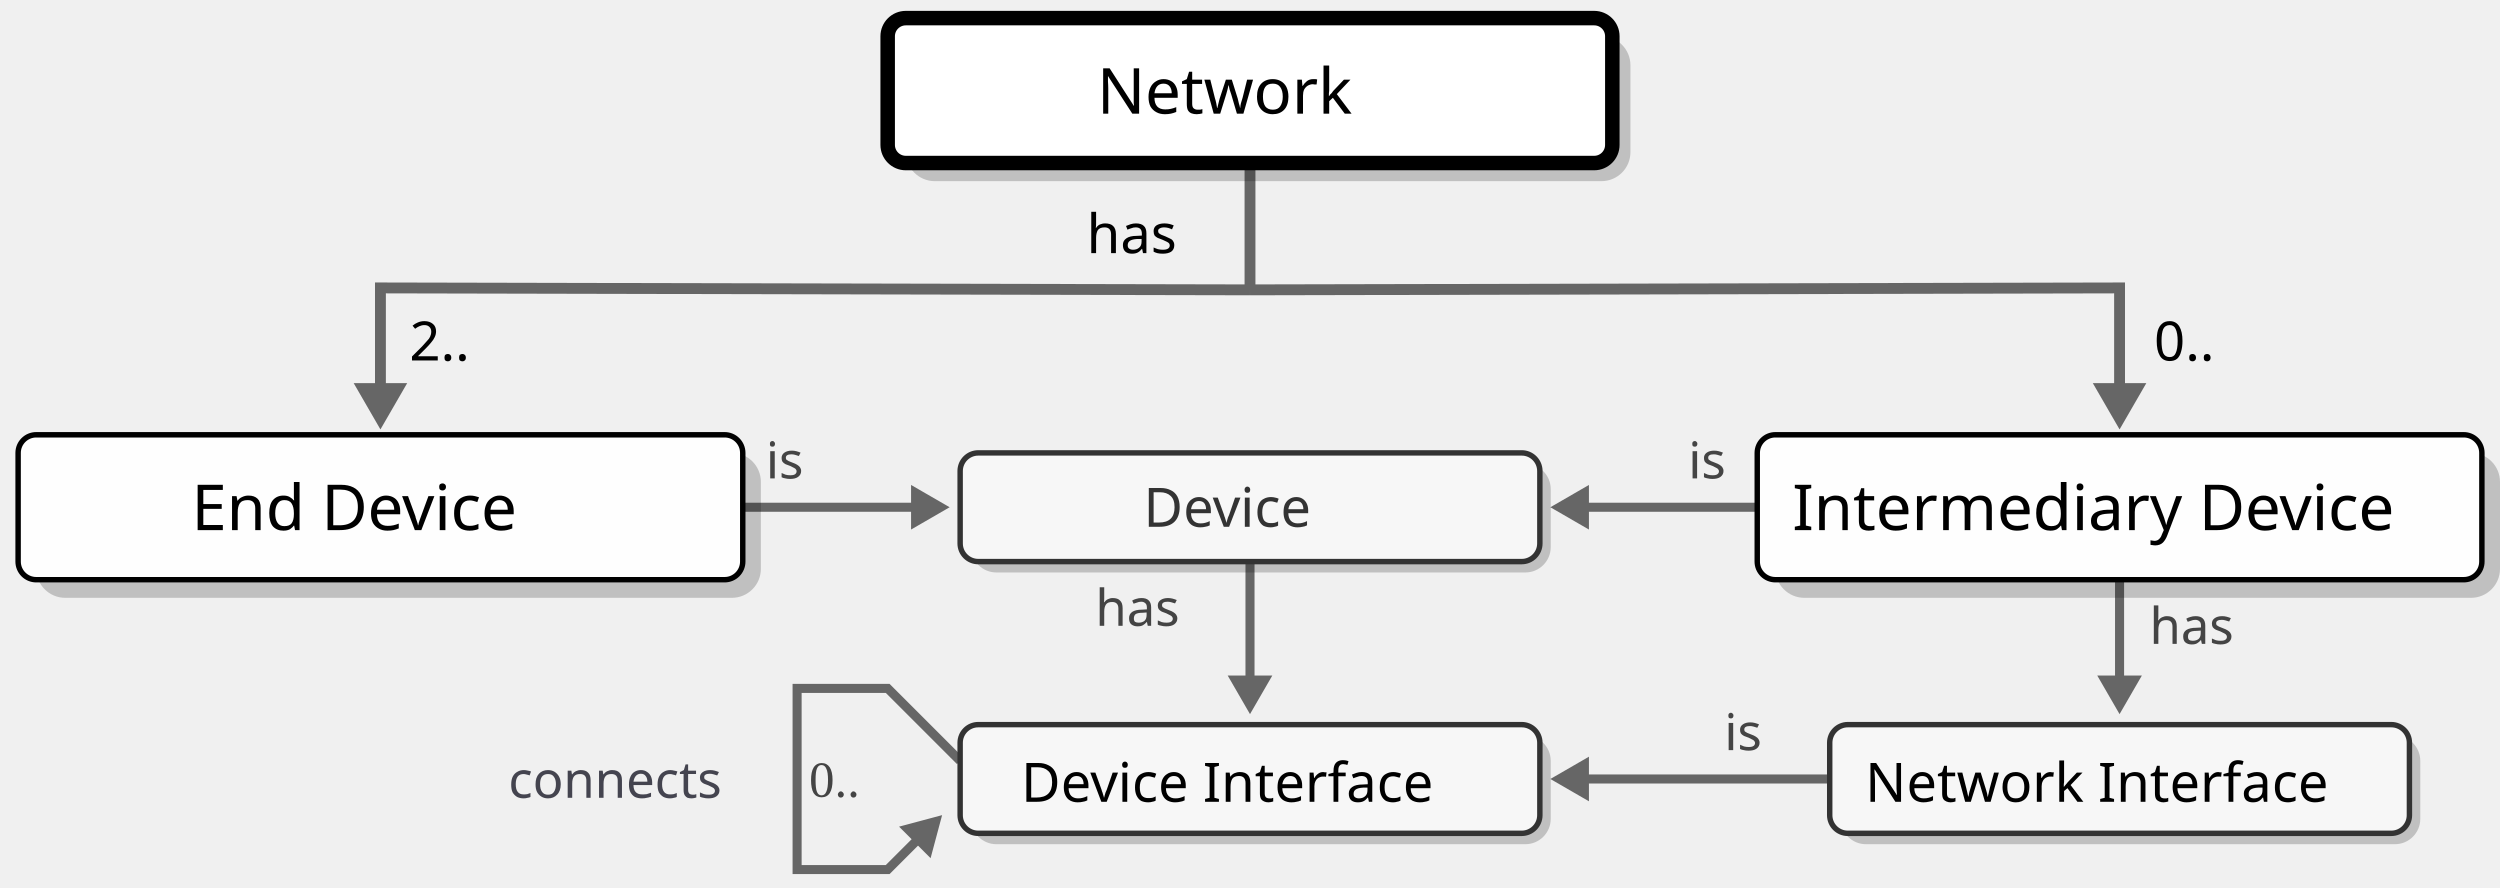
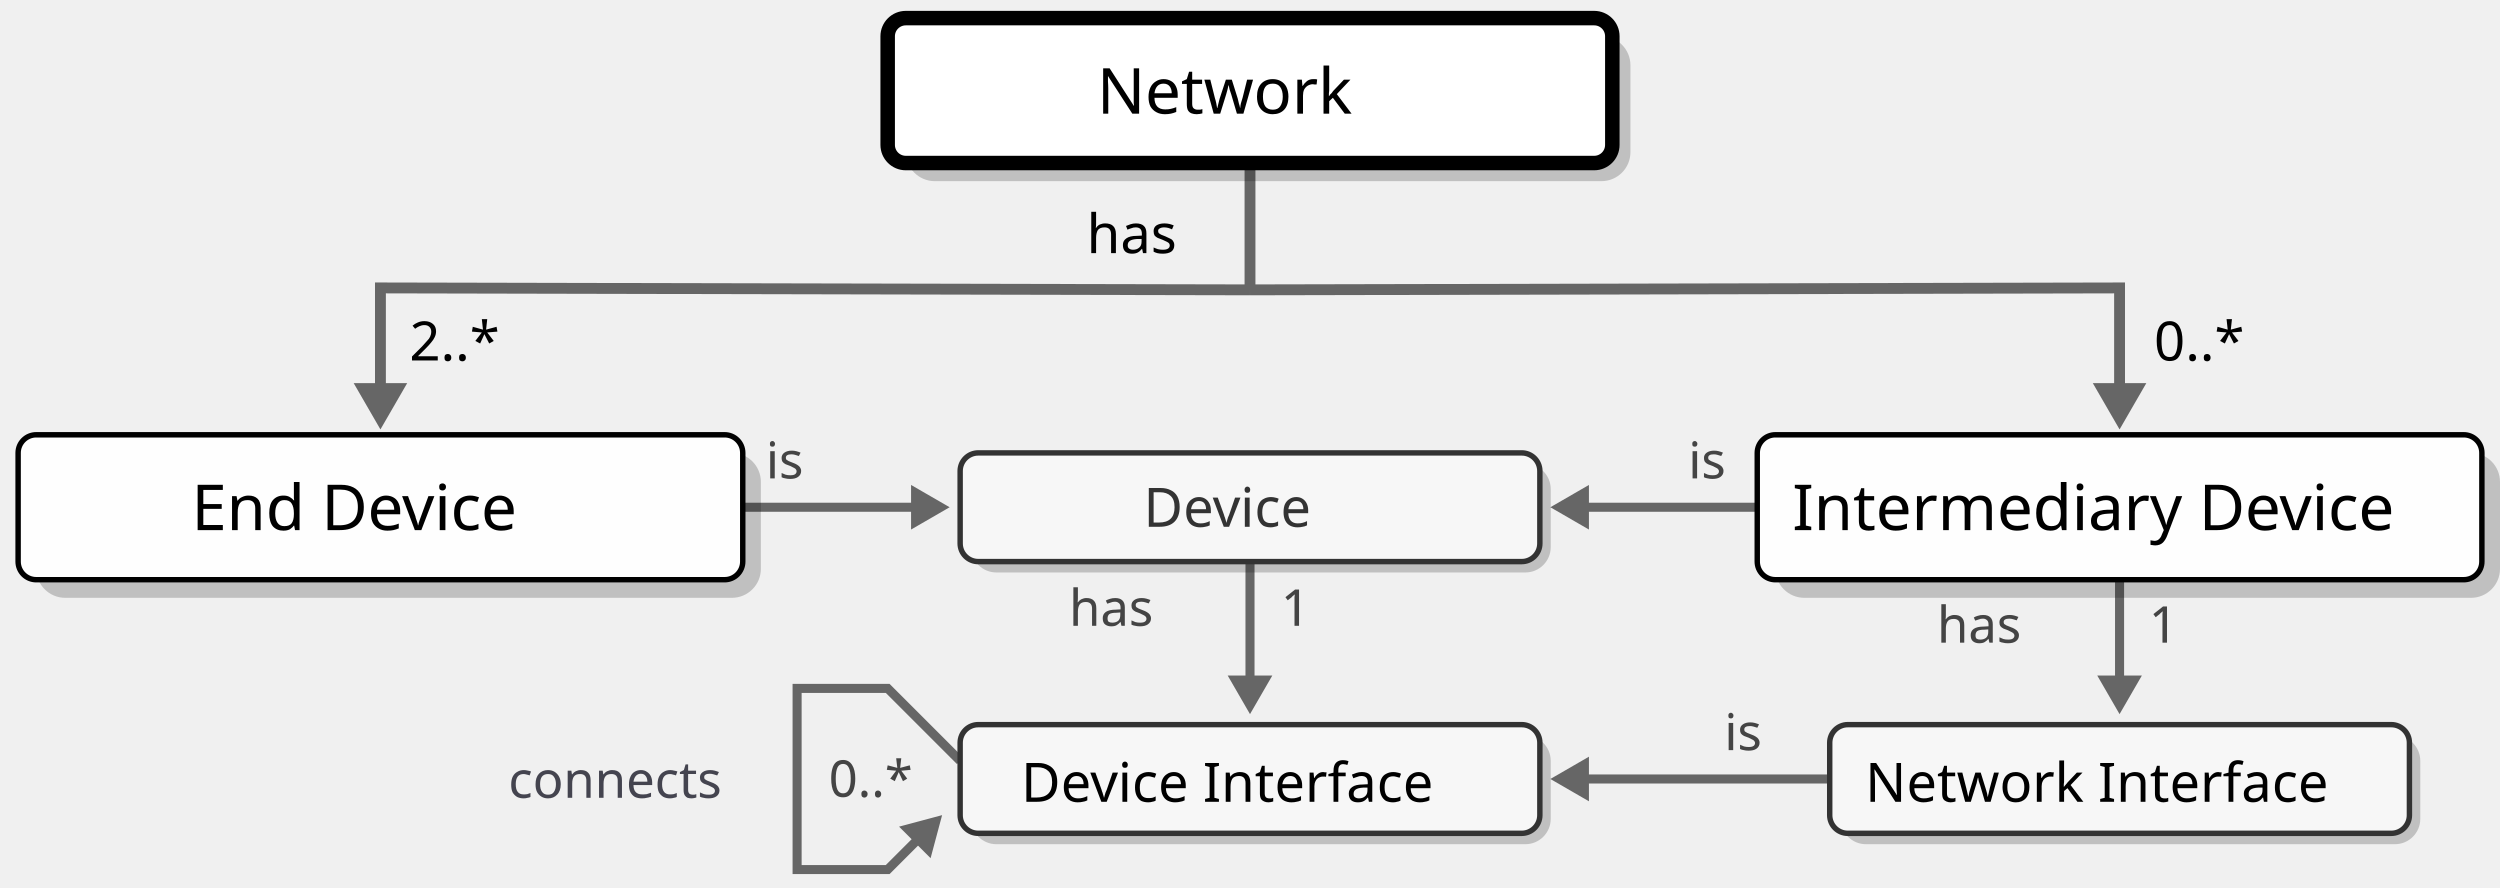
<svg xmlns="http://www.w3.org/2000/svg" xmlns:xlink="http://www.w3.org/1999/xlink" width="138mm" height="49mm" version="1.1" viewBox="0 0 138 49" id="svg162">
  <defs id="defs5">
    <marker id="a" overflow="visible" orient="auto">
      <path transform="scale(0.4)" d="M 5.77,0 -2.88,5 V -5 Z" fill="context-stroke" fill-rule="evenodd" stroke="context-stroke" stroke-width="1pt" id="path2" />
    </marker>
    <marker id="e" overflow="visible" orient="auto">
      <path transform="scale(0.4)" d="M 5.77,0 -2.88,5 V -5 Z" fill="context-stroke" fill-rule="evenodd" stroke="context-stroke" stroke-width="1pt" id="path824" />
    </marker>
    <marker id="a-2" overflow="visible" orient="auto">
      <path transform="scale(0.4)" d="M 5.77,0 -2.88,5 V -5 Z" fill="context-stroke" fill-rule="evenodd" stroke="context-stroke" stroke-width="1pt" id="path2-3" />
    </marker>
    <marker id="a-3" overflow="visible" orient="auto">
      <path transform="scale(0.4)" d="M 5.77,0 -2.88,5 V -5 Z" fill="context-stroke" fill-rule="evenodd" stroke="context-stroke" stroke-width="1pt" id="path2-2" />
    </marker>
    <marker id="e-0" overflow="visible" orient="auto">
      <path transform="scale(0.4)" d="M 5.77,0 -2.88,5 V -5 Z" fill="context-stroke" fill-rule="evenodd" stroke="context-stroke" stroke-width="1pt" id="path824-9" />
    </marker>
    <marker id="a-7" overflow="visible" orient="auto">
      <path transform="scale(0.4)" d="M 5.77,0 -2.88,5 V -5 Z" fill="context-stroke" fill-rule="evenodd" stroke="context-stroke" stroke-width="1pt" id="path2-5" />
    </marker>
    <marker id="marker25589" overflow="visible" orient="auto">
      <path transform="scale(0.4)" d="M 5.77,0 -2.88,5 V -5 Z" fill="context-stroke" fill-rule="evenodd" stroke="context-stroke" stroke-width="1pt" id="path25587" />
    </marker>
  </defs>
  <path d="m 117,32 v 6" marker-end="url(#a)" id="path12588" style="fill:none;stroke:#666666;stroke-width:0.5;stroke-miterlimit:4;stroke-dasharray:none" />
  <path d="m 41,28 h 10" marker-end="url(#a)" id="path15759" style="fill:none;stroke:#666666;stroke-width:0.5;stroke-miterlimit:4;stroke-dasharray:none" />
  <use x="0" y="0" xlink:href="#path15759" id="use22564" transform="matrix(-1,0,0,1,138,-2.4e-7)" width="100%" height="100%" />
  <path d="m 69,31 v 7" marker-end="url(#a)" id="path12483" style="fill:none;stroke:#666666;stroke-width:0.5;stroke-miterlimit:4;stroke-dasharray:none" />
  <path d="M 101,43 H 87" marker-end="url(#a)" id="path12689" style="fill:none;stroke:#666666;stroke-width:0.5;stroke-miterlimit:4;stroke-dasharray:none" />
  <path style="fill:none;stroke:#666666;stroke-width:0.6;stroke-linecap:butt;stroke-linejoin:miter;stroke-miterlimit:4;stroke-dasharray:none;stroke-opacity:1" d="M 69,9 V 16" id="path13097" />
  <path d="m 69,16 -48,-0.107 L 21,22" marker-end="url(#a)" id="path6700" style="fill:none;stroke:#666666;stroke-width:0.6;stroke-miterlimit:4;stroke-dasharray:none" />
  <path d="M 69,16 117,15.893 V 22" marker-end="url(#a)" id="use6702" style="fill:none;stroke:#666666;stroke-width:0.6;stroke-miterlimit:4;stroke-dasharray:none" />
  <path d="m 53,42 -4,-4 h -5 v 10 h 5 l 2,-2" fill="none" marker-end="url(#e-0)" stroke="#666666" stroke-width=".667" id="path886-3" style="stroke-width:0.5;stroke-miterlimit:4;stroke-dasharray:none;marker-end:url(#e-0)" />
  <use x="0" y="0" xlink:href="#g7355" id="use7519" transform="translate(48,15)" width="100%" height="100%" />
  <use x="0" y="0" xlink:href="#g7355" id="use7517" transform="translate(-5.2999996e-7,15)" width="100%" height="100%" />
  <use x="0" y="0" xlink:href="#g6931" id="use7013" transform="translate(96)" width="100%" height="100%" />
  <rect id="rect925" x="50" y="2" width="40" height="8" rx="1.6" fill="none" opacity="0.913" stroke="#000000" stroke-linejoin="round" stroke-width="0.333" style="opacity:1;fill:#000000;fill-opacity:0.2;stroke-width:0.8;stroke-miterlimit:4;stroke-dasharray:none;stroke:none" />
  <rect id="rect45004" x="49" y="1" width="40" height="8" rx="1" fill="none" opacity="0.913" stroke="#000000" stroke-linejoin="round" stroke-width="0.333" style="opacity:1;fill:#ffffff;fill-opacity:1;stroke-width:0.8;stroke-miterlimit:4;stroke-dasharray:none" />
  <g id="g6931">
    <rect id="rect1183" x="2" y="25" width="40" height="8" rx="1.6" fill="none" opacity="0.913" stroke="#000000" stroke-linejoin="round" stroke-width="0.333" style="opacity:1;fill:#000000;fill-opacity:0.2;stroke:none;stroke-width:0.8;stroke-miterlimit:4;stroke-dasharray:none" />
    <rect id="use8966" x="1" y="24" width="40" height="8" rx="1" fill="none" opacity="0.913" stroke="#000000" stroke-linejoin="round" stroke-width="0.333" style="opacity:1;fill:#fefefe;fill-opacity:1;stroke-width:0.3;stroke-miterlimit:4;stroke-dasharray:none" />
  </g>
  <text x="20.915" y="29.259" font-size="3.5px" style="line-height:1.25;font-family:sans-serif;stroke-width:0.265" xml:space="preserve" id="text8978">
    <tspan x="20.915" y="29.259" font-size="3.5px" stroke-width="0.265" text-align="center" text-anchor="middle" id="tspan8976">End Device</tspan>
  </text>
  <text x="116.915" y="29.259" font-size="3.5px" style="line-height:1.25;font-family:sans-serif;stroke-width:0.265" xml:space="preserve" id="text8982">
    <tspan x="116.915" y="29.259" font-size="3.5px" stroke-width="0.265" text-align="center" text-anchor="middle" id="tspan8980">Intermediary Device</tspan>
  </text>
  <text x="72.186" y="13.972" style="font-size:3px;line-height:1.25;font-family:sans-serif;stroke-width:0.265" xml:space="preserve" id="use32783">
    <tspan x="67.302" y="13.972" stroke-width="0.265" id="tspan6742" style="text-align:end;text-anchor:end">has</tspan>
  </text>
  <text x="22.602" y="19.9" style="font-size:3px;line-height:1.25;font-family:sans-serif;stroke-width:0.265" xml:space="preserve" id="use6754">
-     <tspan x="22.602" y="19.9" stroke-width="0.265" id="tspan6768">2..</tspan>
+     <tspan x="22.602" y="19.9" stroke-width="0.265" id="tspan6768">2..*</tspan>
  </text>
  <text x="118.91" y="19.9" style="font-size:3px;line-height:1.25;font-family:sans-serif;stroke-width:0.265" xml:space="preserve" id="use6756">
-     <tspan x="118.91" y="19.9" stroke-width="0.265" id="tspan6772">0..</tspan>
+     <tspan x="118.91" y="19.9" stroke-width="0.265" id="tspan6772">0..*</tspan>
  </text>
  <text x="68.958" y="6.272" font-size="3.5px" style="line-height:1.25;font-family:sans-serif;stroke-width:0.265" xml:space="preserve" id="text44012">
    <tspan x="68.958" y="6.272" font-size="3.5px" stroke-width="0.265" text-align="center" text-anchor="middle" id="tspan44010">Network</tspan>
-   </text>
-   <text xml:space="preserve" style="font-size:2.8px;line-height:1.25;font-family:sans-serif;stroke-width:0.265" x="67.293" y="34.542" id="text8921">
-     <tspan id="tspan8919" style="font-size:2.8px;text-align:end;text-anchor:end;fill:#444444;fill-opacity:1;stroke-width:0.265" x="67.293" y="34.542">has</tspan>
  </text>
  <g id="g7355">
    <rect id="rect7015" x="53.6" y="25.6" width="32" height="6" rx="1.4" fill="none" opacity="0.913" stroke="#000000" stroke-linejoin="round" stroke-width="0.333" style="opacity:1;fill:#000000;fill-opacity:0.2;stroke:none;stroke-width:0.3;stroke-miterlimit:4;stroke-dasharray:none;stroke-opacity:1" />
    <rect id="rect1250" x="53" y="25" width="32" height="6" rx="1" fill="none" opacity="0.913" stroke="#000000" stroke-linejoin="round" stroke-width="0.333" style="opacity:1;fill:#f7f7f7;fill-opacity:1;stroke:#333333;stroke-width:0.3;stroke-miterlimit:4;stroke-dasharray:none;stroke-opacity:1" />
  </g>
  <text x="68.915" y="29.079" font-size="3.5px" style="font-size:3px;line-height:1.25;font-family:sans-serif;stroke-width:0.265" xml:space="preserve" id="text15009">
    <tspan x="68.915" y="29.079" font-size="3.5px" stroke-width="0.265" text-align="center" text-anchor="middle" id="tspan15007" style="font-size:3px;fill:#333333;fill-opacity:1">Device</tspan>
  </text>
  <text x="42.28" y="26.408" style="font-size:2.8px;line-height:1.25;font-family:sans-serif;stroke-width:0.265" xml:space="preserve" id="text15900">
    <tspan x="42.28" y="26.408" stroke-width="0.265" id="tspan15898" style="font-size:2.8px;fill:#444444;fill-opacity:1">is</tspan>
  </text>
  <text x="93.197" y="26.408" style="font-size:2.8px;line-height:1.25;font-family:sans-serif;stroke-width:0.265" xml:space="preserve" id="text16358">
    <tspan x="93.197" y="26.408" stroke-width="0.265" id="tspan16356" style="font-size:2.8px;fill:#444444;fill-opacity:1">is</tspan>
  </text>
  <text x="116.915" y="44.259" font-size="3.5px" style="font-size:3px;line-height:1.25;font-family:sans-serif;stroke-width:0.265" xml:space="preserve" id="text20860">
    <tspan x="116.915" y="44.259" font-size="3.5px" stroke-width="0.265" text-align="center" text-anchor="middle" id="tspan20858" style="font-size:3px">Network Interface</tspan>
  </text>
  <text x="68.915" y="44.259" font-size="3.5px" style="font-size:3px;line-height:1.25;font-family:sans-serif;stroke-width:0.265" xml:space="preserve" id="text20866">
    <tspan x="68.915" y="44.259" font-size="3.5px" stroke-width="0.265" text-align="center" text-anchor="middle" id="tspan20864" style="font-size:3px">Device Interface</tspan>
  </text>
  <text x="101.269" y="41.408" style="font-size:2.8px;line-height:1.25;font-family:sans-serif;stroke-width:0.265" xml:space="preserve" id="text20872">
    <tspan x="99.433" y="41.408" stroke-width="0.265" id="tspan20870" style="font-size:2.8px;text-align:end;text-anchor:end;fill:#444444;fill-opacity:1">is</tspan>
  </text>
  <text x="42.017" y="44.039" font-family="sans-serif" font-size="2.9px" stroke-width="0.265" style="font-size:2.8px;line-height:1.25" xml:space="preserve" id="text884-4">
    <tspan x="42.017" y="44.039" font-size="2.9px" stroke-width="0.265" text-align="end" text-anchor="end" id="tspan882-3" style="font-size:2.8px;fill:#44444f;fill-opacity:1">connects</tspan>
  </text>
-   <text x="54.366" y="43.98" style="font-size:2.8px;line-height:1.25" xml:space="preserve" id="text890-9">
-     <tspan x="49.561" y="43.98" font-size="2.9px" stroke-width="0.265" text-align="end" text-anchor="end" id="tspan888-0" style="font-size:2.8px;fill:#444444;fill-opacity:1">0..</tspan>
+   <g id="g5619">
+     <text xml:space="preserve" style="font-size:2.8px;line-height:1.25;font-family:sans-serif;stroke-width:0.265" x="67.293" y="34.542" id="text8921">
+       <tspan id="tspan8919" style="font-size:2.8px;text-align:end;text-anchor:end;fill:#444444;fill-opacity:1;stroke-width:0.265" x="67.293" y="34.542">has</tspan>
+     </text>
+     <text xml:space="preserve" style="font-size:2.8px;line-height:1.25;font-family:sans-serif;stroke-width:0.265" x="70.708" y="34.542" id="text12586">
+       <tspan id="tspan12584" style="font-size:2.8px;fill:#444444;fill-opacity:1;stroke-width:0.265" x="70.708" y="34.542">1</tspan>
+     </text>
+   </g>
+   <text x="45.744" y="43.98" style="font-size:2.8px;line-height:1.25;font-family:sans-serif;stroke-width:0.265" xml:space="preserve" id="text3353">
+     <tspan x="45.744" y="43.98" stroke-width="0.265" id="tspan3351" style="font-size:2.8px;fill:#444444;fill-opacity:1">0..*</tspan>
  </text>
-   <text xml:space="preserve" style="font-size:2.8px;line-height:1.25;font-family:sans-serif;stroke-width:0.265" x="118.656" y="35.542" id="text12586">
-     <tspan id="tspan12584" style="font-size:2.8px;fill:#444444;fill-opacity:1;stroke-width:0.265" x="118.656" y="35.542">has</tspan>
-   </text>
+   <use x="0" y="0" xlink:href="#g5619" id="use5621" transform="translate(47.91125,0.9340289)" width="100%" height="100%" />
</svg>
